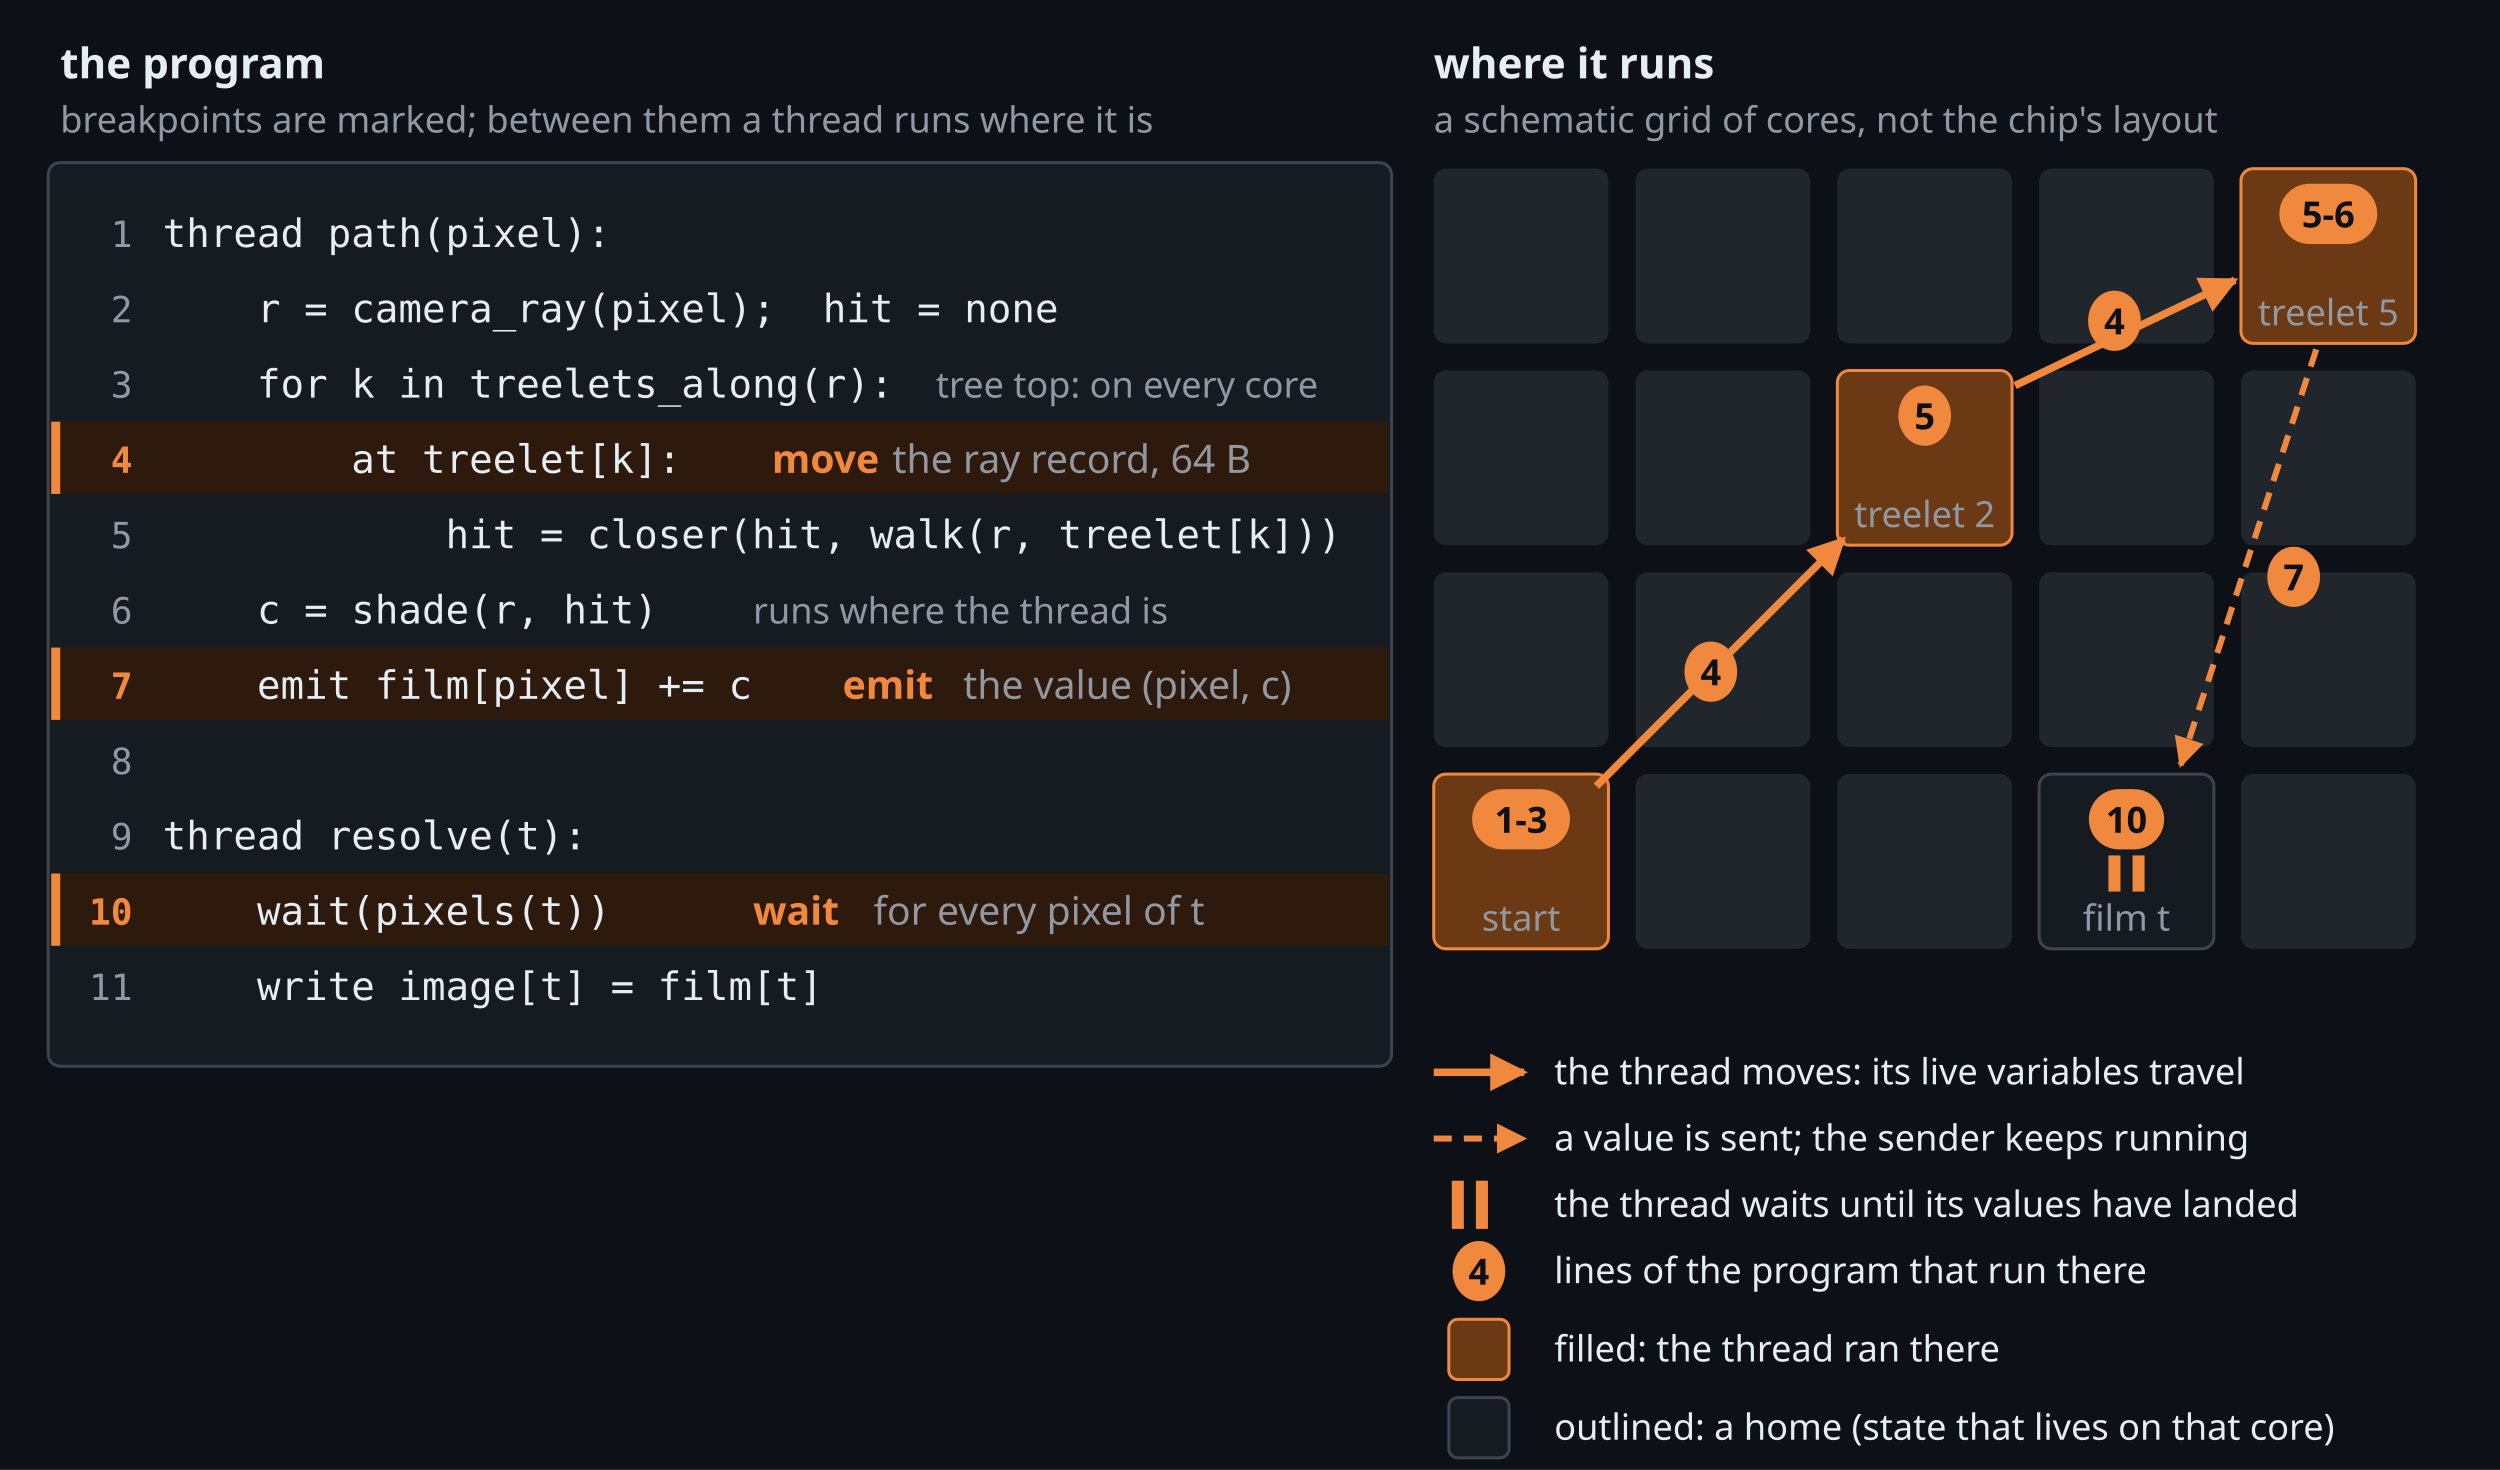
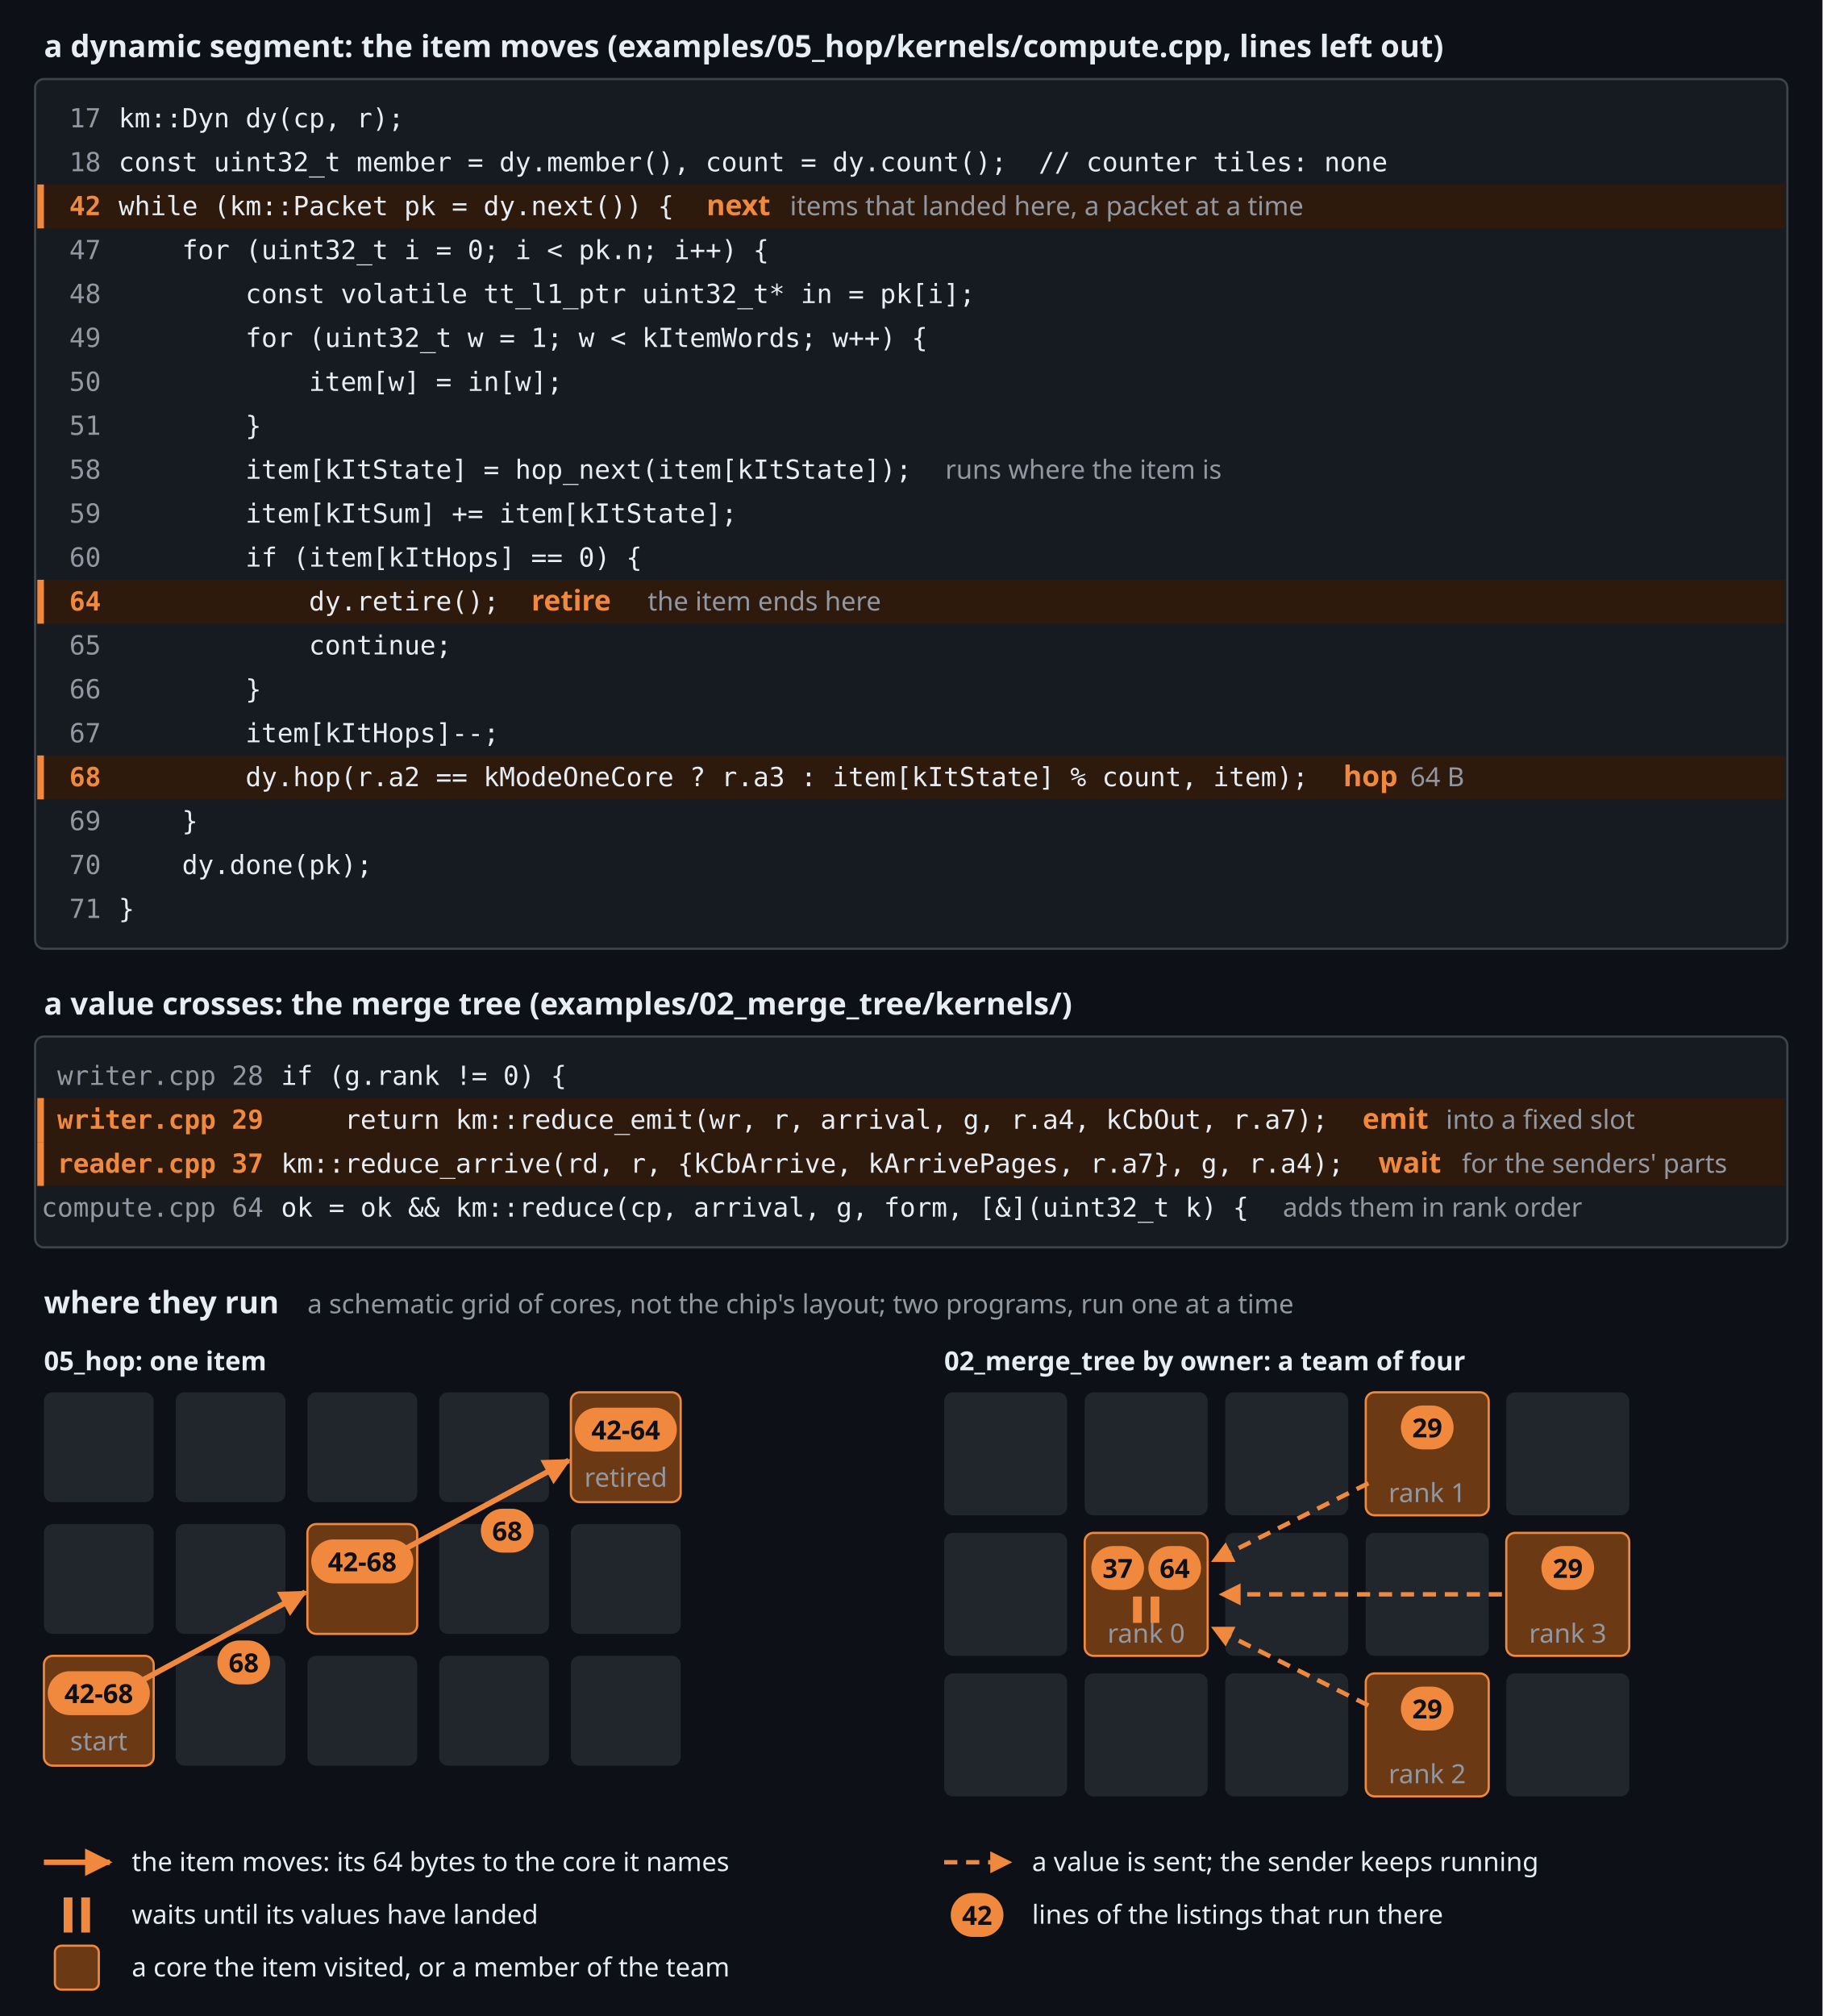
- <svg xmlns="http://www.w3.org/2000/svg" width="830" height="488" viewBox="0 0 830 488" role="img">
+ <svg xmlns="http://www.w3.org/2000/svg" width="830" height="918" viewBox="0 0 830 918" role="img">
  <style>
  text { font-family: -apple-system, 'Segoe UI', 'Noto Sans', Helvetica, Arial, sans-serif; font-size: 13px; fill: #e6edf3; }
-   .mono { font-family: ui-monospace, SFMono-Regular, Menlo, Consolas, 'DejaVu Sans Mono', monospace; }
+   .mono { font-family: ui-monospace, SFMono-Regular, Menlo, Consolas, 'DejaVu Sans Mono', monospace; font-size: 12px; }
  .b { font-weight: 600; }
  .h { font-size: 14px; font-weight: 600; }
  .m { fill: #9198a1; }
  .a { fill: #f0883e; }
  .s { font-size: 12px; }
  .box { fill: #161b22; stroke: #3d444d; stroke-width: 1; }
-   .plan { fill: none; stroke: #6e7681; stroke-width: 1; stroke-dasharray: 5 4; }
-   .dram { fill: #2d3540; stroke: none; }
-   .edge { fill: #161b22; stroke: #3d444d; stroke-width: 1; }
-   .off { fill: none; stroke: #3d444d; stroke-width: 1; stroke-dasharray: 3 3; }
-   .hot { fill: #f0883e; stroke: none; }
-   .on { fill: #0d1117; }
  .cell { fill: #21262d; stroke: none; }
  .team { fill: #6b3a14; stroke: #f0883e; stroke-width: 1; }
-   .abox { fill: #2d1a0c; stroke: #f0883e; stroke-width: 1.5; }
-   .ln { stroke: #6e7681; stroke-width: 1.5; fill: none; }
-   .thin { stroke: #6e7681; stroke-width: 1; fill: none; }
-   .grid { stroke: #3d444d; stroke-width: 1; fill: none; }
  .al { stroke: #f0883e; stroke-width: 2.5; fill: none; }
  .ad { stroke: #f0883e; stroke-width: 2; fill: none; stroke-dasharray: 6 4; }
-   .athin { stroke: #f0883e; stroke-width: 1.2; fill: none; }
</style>
  <defs>
    <marker id="ha" viewBox="0 0 10 10" refX="9" refY="5" markerWidth="5" markerHeight="5" orient="auto-start-reverse">
      <path d="M0,0 L10,5 L0,10 z" fill="#f0883e" />
    </marker>
-     <marker id="hl" viewBox="0 0 10 10" refX="9" refY="5" markerWidth="5" markerHeight="5" orient="auto-start-reverse">
-       <path d="M0,0 L10,5 L0,10 z" fill="#6e7681" />
-     </marker>
  </defs>
-   <rect width="830" height="488" fill="#0d1117" />
-   <text x="20" y="26" class="h" xml:space="preserve">the program</text>
-   <text x="20" y="44" class="s m" xml:space="preserve">breakpoints are marked; between them a thread runs where it is</text>
-   <rect x="16" y="54" width="446" height="300" rx="4" class="box" />
-   <text x="44" y="82" class="mono s m" text-anchor="end" xml:space="preserve">1</text>
-   <text x="54" y="82" class="mono" xml:space="preserve">thread path(pixel):</text>
-   <text x="44" y="107" class="mono s m" text-anchor="end" xml:space="preserve">2</text>
-   <text x="54" y="107" class="mono" xml:space="preserve">    r = camera_ray(pixel);  hit = none</text>
-   <text x="44" y="132" class="mono s m" text-anchor="end" xml:space="preserve">3</text>
-   <text x="54" y="132" class="mono" xml:space="preserve">    for k in treelets_along(r):</text>
-   <text x="310.73" y="132" class="s m" xml:space="preserve">tree top: on every core</text>
-   <rect x="17" y="140" width="444" height="24" fill="#2d1a0c" />
-   <rect x="17" y="140" width="3" height="24" fill="#f0883e" />
-   <text x="44" y="157" class="mono s b a" text-anchor="end" xml:space="preserve">4</text>
-   <text x="54" y="157" class="mono" xml:space="preserve">        at treelet[k]:</text>
-   <text x="256.26" y="157" class="b a" xml:space="preserve">move</text>
-   <text x="296.26" y="157" class="m" xml:space="preserve">the ray record, 64 B</text>
-   <text x="44" y="182" class="mono s m" text-anchor="end" xml:space="preserve">5</text>
-   <text x="54" y="182" class="mono" xml:space="preserve">            hit = closer(hit, walk(r, treelet[k]))</text>
-   <text x="44" y="207" class="mono s m" text-anchor="end" xml:space="preserve">6</text>
-   <text x="54" y="207" class="mono" xml:space="preserve">    c = shade(r, hit)</text>
-   <text x="250" y="207" class="s m" xml:space="preserve">runs where the thread is</text>
-   <rect x="17" y="215" width="444" height="24" fill="#2d1a0c" />
-   <rect x="17" y="215" width="3" height="24" fill="#f0883e" />
-   <text x="44" y="232" class="mono s b a" text-anchor="end" xml:space="preserve">7</text>
-   <text x="54" y="232" class="mono" xml:space="preserve">    emit film[pixel] += c</text>
-   <text x="279.75" y="232" class="b a" xml:space="preserve">emit</text>
-   <text x="319.75" y="232" class="m" xml:space="preserve">the value (pixel, c)</text>
-   <text x="44" y="257" class="mono s m" text-anchor="end" xml:space="preserve">8</text>
-   <text x="44" y="282" class="mono s m" text-anchor="end" xml:space="preserve">9</text>
-   <text x="54" y="282" class="mono" xml:space="preserve">thread resolve(t):</text>
-   <rect x="17" y="290" width="444" height="24" fill="#2d1a0c" />
-   <rect x="17" y="290" width="3" height="24" fill="#f0883e" />
-   <text x="44" y="307" class="mono s b a" text-anchor="end" xml:space="preserve">10</text>
-   <text x="54" y="307" class="mono" xml:space="preserve">    wait(pixels(t))</text>
-   <text x="250" y="307" class="b a" xml:space="preserve">wait</text>
-   <text x="290" y="307" class="m" xml:space="preserve">for every pixel of t</text>
-   <text x="44" y="332" class="mono s m" text-anchor="end" xml:space="preserve">11</text>
-   <text x="54" y="332" class="mono" xml:space="preserve">    write image[t] = film[t]</text>
-   <text x="476" y="26" class="h" xml:space="preserve">where it runs</text>
-   <text x="476" y="44" class="s m" xml:space="preserve">a schematic grid of cores, not the chip's layout</text>
-   <rect x="476" y="56" width="58" height="58" rx="4" class="cell" />
-   <rect x="543" y="56" width="58" height="58" rx="4" class="cell" />
-   <rect x="610" y="56" width="58" height="58" rx="4" class="cell" />
-   <rect x="677" y="56" width="58" height="58" rx="4" class="cell" />
-   <rect x="744" y="56" width="58" height="58" rx="4" class="team" />
-   <text x="773" y="108" class="s m" text-anchor="middle" xml:space="preserve">treelet 5</text>
-   <rect x="756.75" y="61" width="32.5" height="20" rx="10" fill="#f0883e" />
-   <text x="773" y="75.5" text-anchor="middle" class="b s" style="fill: #0d1117">5-6</text>
-   <rect x="476" y="123" width="58" height="58" rx="4" class="cell" />
-   <rect x="543" y="123" width="58" height="58" rx="4" class="cell" />
-   <rect x="610" y="123" width="58" height="58" rx="4" class="team" />
-   <text x="639" y="175" class="s m" text-anchor="middle" xml:space="preserve">treelet 2</text>
-   <rect x="630.25" y="128" width="17.5" height="20" rx="10" fill="#f0883e" />
-   <text x="639" y="142.5" text-anchor="middle" class="b s" style="fill: #0d1117">5</text>
-   <rect x="677" y="123" width="58" height="58" rx="4" class="cell" />
-   <rect x="744" y="123" width="58" height="58" rx="4" class="cell" />
-   <rect x="476" y="190" width="58" height="58" rx="4" class="cell" />
-   <rect x="543" y="190" width="58" height="58" rx="4" class="cell" />
-   <rect x="610" y="190" width="58" height="58" rx="4" class="cell" />
-   <rect x="677" y="190" width="58" height="58" rx="4" class="cell" />
-   <rect x="744" y="190" width="58" height="58" rx="4" class="cell" />
-   <rect x="476" y="257" width="58" height="58" rx="4" class="team" />
-   <text x="505" y="309" class="s m" text-anchor="middle" xml:space="preserve">start</text>
-   <rect x="488.75" y="262" width="32.5" height="20" rx="10" fill="#f0883e" />
-   <text x="505" y="276.5" text-anchor="middle" class="b s" style="fill: #0d1117">1-3</text>
-   <rect x="543" y="257" width="58" height="58" rx="4" class="cell" />
-   <rect x="610" y="257" width="58" height="58" rx="4" class="cell" />
-   <rect x="677" y="257" width="58" height="58" rx="4" class="box" />
-   <text x="706" y="309" class="s m" text-anchor="middle" xml:space="preserve">film t</text>
-   <rect x="744" y="257" width="58" height="58" rx="4" class="cell" />
-   <line x1="530" y1="261" x2="612" y2="179" class="al" marker-end="url(#ha)" />
-   <line x1="669" y1="128" x2="742" y2="93" class="al" marker-end="url(#ha)" />
-   <path d="M769,116 L724,254" class="ad" marker-end="url(#ha)" />
-   <rect x="559.25" y="213" width="17.5" height="20" rx="10" fill="#f0883e" />
-   <text x="568" y="227.5" text-anchor="middle" class="b s" style="fill: #0d1117">4</text>
-   <rect x="693.25" y="96.5" width="17.5" height="20" rx="10" fill="#f0883e" />
-   <text x="702" y="111" text-anchor="middle" class="b s" style="fill: #0d1117">4</text>
-   <rect x="752.75" y="181.5" width="17.5" height="20" rx="10" fill="#f0883e" />
-   <text x="761.5" y="196" text-anchor="middle" class="b s" style="fill: #0d1117">7</text>
-   <rect x="693.5" y="262" width="25" height="20" rx="10" fill="#f0883e" />
-   <text x="706" y="276.5" text-anchor="middle" class="b s" style="fill: #0d1117">10</text>
-   <rect x="700" y="284" width="4" height="12" fill="#f0883e" />
-   <rect x="708" y="284" width="4" height="12" fill="#f0883e" />
-   <line x1="476" y1="356" x2="506" y2="356" class="al" marker-end="url(#ha)" />
-   <text x="516" y="360" class="s" xml:space="preserve">the thread moves: its live variables travel</text>
-   <line x1="476" y1="378" x2="506" y2="378" class="ad" marker-end="url(#ha)" />
-   <text x="516" y="382" class="s" xml:space="preserve">a value is sent; the sender keeps running</text>
-   <rect x="482" y="392" width="4" height="16" fill="#f0883e" />
-   <rect x="490" y="392" width="4" height="16" fill="#f0883e" />
-   <text x="516" y="404" class="s" xml:space="preserve">the thread waits until its values have landed</text>
-   <rect x="482.25" y="412" width="17.5" height="20" rx="10" fill="#f0883e" />
-   <text x="491" y="426.5" text-anchor="middle" class="b s" style="fill: #0d1117">4</text>
-   <text x="516" y="426" class="s" xml:space="preserve">lines of the program that run there</text>
-   <rect x="481" y="438" width="20" height="20" rx="3" class="team" />
-   <text x="516" y="452" class="s" xml:space="preserve">filled: the thread ran there</text>
-   <rect x="481" y="464" width="20" height="20" rx="3" class="box" />
-   <text x="516" y="478" class="s" xml:space="preserve">outlined: a home (state that lives on that core)</text>
+   <rect width="830" height="918" fill="#0d1117" />
+   <text x="20" y="26" class="h" xml:space="preserve">a dynamic segment: the item moves (examples/05_hop/kernels/compute.cpp, lines left out)</text>
+   <rect x="16" y="36" width="798" height="396" rx="4" class="box" />
+   <text x="46" y="58" class="mono m" text-anchor="end" xml:space="preserve">17</text>
+   <text x="54" y="58" class="mono" xml:space="preserve">km::Dyn dy(cp, r);</text>
+   <text x="46" y="78" class="mono m" text-anchor="end" xml:space="preserve">18</text>
+   <text x="54" y="78" class="mono" xml:space="preserve">const uint32_t member = dy.member(), count = dy.count();  // counter tiles: none</text>
+   <rect x="17" y="84" width="796" height="20" fill="#2d1a0c" />
+   <rect x="17" y="84" width="3" height="20" fill="#f0883e" />
+   <text x="46" y="98" class="mono m b a" text-anchor="end" xml:space="preserve">42</text>
+   <text x="54" y="98" class="mono" xml:space="preserve">while (km::Packet pk = dy.next()) {</text>
+   <text x="321.75" y="98" class="b a" xml:space="preserve">next</text>
+   <text x="359.75" y="98" class="s m" xml:space="preserve">items that landed here, a packet at a time</text>
+   <text x="46" y="118" class="mono m" text-anchor="end" xml:space="preserve">47</text>
+   <text x="54" y="118" class="mono" xml:space="preserve">    for (uint32_t i = 0; i &lt; pk.n; i++) {</text>
+   <text x="46" y="138" class="mono m" text-anchor="end" xml:space="preserve">48</text>
+   <text x="54" y="138" class="mono" xml:space="preserve">        const volatile tt_l1_ptr uint32_t* in = pk[i];</text>
+   <text x="46" y="158" class="mono m" text-anchor="end" xml:space="preserve">49</text>
+   <text x="54" y="158" class="mono" xml:space="preserve">        for (uint32_t w = 1; w &lt; kItemWords; w++) {</text>
+   <text x="46" y="178" class="mono m" text-anchor="end" xml:space="preserve">50</text>
+   <text x="54" y="178" class="mono" xml:space="preserve">            item[w] = in[w];</text>
+   <text x="46" y="198" class="mono m" text-anchor="end" xml:space="preserve">51</text>
+   <text x="54" y="198" class="mono" xml:space="preserve">        }</text>
+   <text x="46" y="218" class="mono m" text-anchor="end" xml:space="preserve">58</text>
+   <text x="54" y="218" class="mono" xml:space="preserve">        item[kItState] = hop_next(item[kItState]);</text>
+   <text x="430.5" y="218" class="s m" xml:space="preserve">runs where the item is</text>
+   <text x="46" y="238" class="mono m" text-anchor="end" xml:space="preserve">59</text>
+   <text x="54" y="238" class="mono" xml:space="preserve">        item[kItSum] += item[kItState];</text>
+   <text x="46" y="258" class="mono m" text-anchor="end" xml:space="preserve">60</text>
+   <text x="54" y="258" class="mono" xml:space="preserve">        if (item[kItHops] == 0) {</text>
+   <rect x="17" y="264" width="796" height="20" fill="#2d1a0c" />
+   <rect x="17" y="264" width="3" height="20" fill="#f0883e" />
+   <text x="46" y="278" class="mono m b a" text-anchor="end" xml:space="preserve">64</text>
+   <text x="54" y="278" class="mono" xml:space="preserve">            dy.retire();</text>
+   <text x="242.0" y="278" class="b a" xml:space="preserve">retire</text>
+   <text x="295.0" y="278" class="s m" xml:space="preserve">the item ends here</text>
+   <text x="46" y="298" class="mono m" text-anchor="end" xml:space="preserve">65</text>
+   <text x="54" y="298" class="mono" xml:space="preserve">            continue;</text>
+   <text x="46" y="318" class="mono m" text-anchor="end" xml:space="preserve">66</text>
+   <text x="54" y="318" class="mono" xml:space="preserve">        }</text>
+   <text x="46" y="338" class="mono m" text-anchor="end" xml:space="preserve">67</text>
+   <text x="54" y="338" class="mono" xml:space="preserve">        item[kItHops]--;</text>
+   <rect x="17" y="344" width="796" height="20" fill="#2d1a0c" />
+   <rect x="17" y="344" width="3" height="20" fill="#f0883e" />
+   <text x="46" y="358" class="mono m b a" text-anchor="end" xml:space="preserve">68</text>
+   <text x="54" y="358" class="mono" xml:space="preserve">        dy.hop(r.a2 == kModeOneCore ? r.a3 : item[kItState] % count, item);</text>
+   <text x="611.75" y="358" class="b a" xml:space="preserve">hop</text>
+   <text x="642.25" y="358" class="s m" xml:space="preserve">64 B</text>
+   <text x="46" y="378" class="mono m" text-anchor="end" xml:space="preserve">69</text>
+   <text x="54" y="378" class="mono" xml:space="preserve">    }</text>
+   <text x="46" y="398" class="mono m" text-anchor="end" xml:space="preserve">70</text>
+   <text x="54" y="398" class="mono" xml:space="preserve">    dy.done(pk);</text>
+   <text x="46" y="418" class="mono m" text-anchor="end" xml:space="preserve">71</text>
+   <text x="54" y="418" class="mono" xml:space="preserve">}</text>
+   <text x="20" y="462" class="h" xml:space="preserve">a value crosses: the merge tree (examples/02_merge_tree/kernels/)</text>
+   <rect x="16" y="472" width="798" height="96" rx="4" class="box" />
+   <text x="120" y="494" class="mono m" text-anchor="end" xml:space="preserve">writer.cpp 28</text>
+   <text x="128" y="494" class="mono" xml:space="preserve">if (g.rank != 0) {</text>
+   <rect x="17" y="500" width="796" height="20" fill="#2d1a0c" />
+   <rect x="17" y="500" width="3" height="20" fill="#f0883e" />
+   <text x="120" y="514" class="mono m b a" text-anchor="end" xml:space="preserve">writer.cpp 29</text>
+   <text x="128" y="514" class="mono" xml:space="preserve">    return km::reduce_emit(wr, r, arrival, g, r.a4, kCbOut, r.a7);</text>
+   <text x="620.5" y="514" class="b a" xml:space="preserve">emit</text>
+   <text x="658.5" y="514" class="s m" xml:space="preserve">into a fixed slot</text>
+   <rect x="17" y="520" width="796" height="20" fill="#2d1a0c" />
+   <rect x="17" y="520" width="3" height="20" fill="#f0883e" />
+   <text x="120" y="534" class="mono m b a" text-anchor="end" xml:space="preserve">reader.cpp 37</text>
+   <text x="128" y="534" class="mono" xml:space="preserve">km::reduce_arrive(rd, r, {kCbArrive, kArrivePages, r.a7}, g, r.a4);</text>
+   <text x="627.75" y="534" class="b a" xml:space="preserve">wait</text>
+   <text x="665.75" y="534" class="s m" xml:space="preserve">for the senders' parts</text>
+   <text x="120" y="554" class="mono m" text-anchor="end" xml:space="preserve">compute.cpp 64</text>
+   <text x="128" y="554" class="mono" xml:space="preserve">ok = ok &amp;&amp; km::reduce(cp, arrival, g, form, [&amp;](uint32_t k) {</text>
+   <text x="584.25" y="554" class="s m" xml:space="preserve">adds them in rank order</text>
+   <text x="20" y="598" class="h" xml:space="preserve">where they run</text>
+   <text x="140" y="598" class="s m" xml:space="preserve">a schematic grid of cores, not the chip's layout; two programs, run one at a time</text>
+   <text x="20" y="624" class="s b" xml:space="preserve">05_hop: one item</text>
+   <rect x="20" y="634" width="50" height="50" rx="4" class="cell" />
+   <rect x="80" y="634" width="50" height="50" rx="4" class="cell" />
+   <rect x="140" y="634" width="50" height="50" rx="4" class="cell" />
+   <rect x="200" y="634" width="50" height="50" rx="4" class="cell" />
+   <rect x="260" y="634" width="50" height="50" rx="4" class="team" />
+   <rect x="20" y="694" width="50" height="50" rx="4" class="cell" />
+   <rect x="80" y="694" width="50" height="50" rx="4" class="cell" />
+   <rect x="140" y="694" width="50" height="50" rx="4" class="team" />
+   <rect x="200" y="694" width="50" height="50" rx="4" class="cell" />
+   <rect x="260" y="694" width="50" height="50" rx="4" class="cell" />
+   <rect x="20" y="754" width="50" height="50" rx="4" class="team" />
+   <rect x="80" y="754" width="50" height="50" rx="4" class="cell" />
+   <rect x="140" y="754" width="50" height="50" rx="4" class="cell" />
+   <rect x="200" y="754" width="50" height="50" rx="4" class="cell" />
+   <rect x="260" y="754" width="50" height="50" rx="4" class="cell" />
+   <line x1="65.0" y1="765.0" x2="139.0" y2="725.0" class="al" marker-end="url(#ha)" />
+   <line x1="185.0" y1="705.0" x2="259.0" y2="665.0" class="al" marker-end="url(#ha)" />
+   <rect x="21.75" y="761.0" width="46.50" height="20" rx="10" fill="#f0883e" />
+   <text x="45.0" y="775.5" text-anchor="middle" class="b s" style="fill: #0d1117">42-68</text>
+   <text x="45.0" y="797.0" class="s m" text-anchor="middle" xml:space="preserve">start</text>
+   <rect x="141.75" y="701.0" width="46.50" height="20" rx="10" fill="#f0883e" />
+   <text x="165.0" y="715.5" text-anchor="middle" class="b s" style="fill: #0d1117">42-68</text>
+   <rect x="261.75" y="641.0" width="46.50" height="20" rx="10" fill="#f0883e" />
+   <text x="285.0" y="655.5" text-anchor="middle" class="b s" style="fill: #0d1117">42-64</text>
+   <text x="285.0" y="677.0" class="s m" text-anchor="middle" xml:space="preserve">retired</text>
+   <rect x="99.00" y="747.0" width="24.00" height="20" rx="10" fill="#f0883e" />
+   <text x="111.0" y="761.5" text-anchor="middle" class="b s" style="fill: #0d1117">68</text>
+   <rect x="219.00" y="687.0" width="24.00" height="20" rx="10" fill="#f0883e" />
+   <text x="231.0" y="701.5" text-anchor="middle" class="b s" style="fill: #0d1117">68</text>
+   <text x="430" y="624" class="s b" xml:space="preserve">02_merge_tree by owner: a team of four</text>
+   <rect x="430" y="634" width="56" height="56" rx="4" class="cell" />
+   <rect x="494" y="634" width="56" height="56" rx="4" class="cell" />
+   <rect x="558" y="634" width="56" height="56" rx="4" class="cell" />
+   <rect x="622" y="634" width="56" height="56" rx="4" class="team" />
+   <rect x="686" y="634" width="56" height="56" rx="4" class="cell" />
+   <rect x="430" y="698" width="56" height="56" rx="4" class="cell" />
+   <rect x="494" y="698" width="56" height="56" rx="4" class="team" />
+   <rect x="558" y="698" width="56" height="56" rx="4" class="cell" />
+   <rect x="622" y="698" width="56" height="56" rx="4" class="cell" />
+   <rect x="686" y="698" width="56" height="56" rx="4" class="team" />
+   <rect x="430" y="762" width="56" height="56" rx="4" class="cell" />
+   <rect x="494" y="762" width="56" height="56" rx="4" class="cell" />
+   <rect x="558" y="762" width="56" height="56" rx="4" class="cell" />
+   <rect x="622" y="762" width="56" height="56" rx="4" class="team" />
+   <rect x="686" y="762" width="56" height="56" rx="4" class="cell" />
+   <text x="522" y="748" class="s m" text-anchor="middle" xml:space="preserve">rank 0</text>
+   <text x="650" y="684" class="s m" text-anchor="middle" xml:space="preserve">rank 1</text>
+   <line x1="623.2" y1="675.4" x2="552.4" y2="710.8" class="ad" marker-end="url(#ha)" />
+   <rect x="638.00" y="640" width="24.00" height="20" rx="10" fill="#f0883e" />
+   <text x="650" y="654.5" text-anchor="middle" class="b s" style="fill: #0d1117">29</text>
+   <text x="650" y="812" class="s m" text-anchor="middle" xml:space="preserve">rank 2</text>
+   <line x1="623.2" y1="776.6" x2="552.4" y2="741.2" class="ad" marker-end="url(#ha)" />
+   <rect x="638.00" y="768" width="24.00" height="20" rx="10" fill="#f0883e" />
+   <text x="650" y="782.5" text-anchor="middle" class="b s" style="fill: #0d1117">29</text>
+   <text x="714" y="748" class="s m" text-anchor="middle" xml:space="preserve">rank 3</text>
+   <line x1="684.0" y1="726.0" x2="556.0" y2="726.0" class="ad" marker-end="url(#ha)" />
+   <rect x="702.00" y="704" width="24.00" height="20" rx="10" fill="#f0883e" />
+   <text x="714" y="718.5" text-anchor="middle" class="b s" style="fill: #0d1117">29</text>
+   <rect x="497.00" y="704" width="24.00" height="20" rx="10" fill="#f0883e" />
+   <text x="509" y="718.5" text-anchor="middle" class="b s" style="fill: #0d1117">37</text>
+   <rect x="523.00" y="704" width="24.00" height="20" rx="10" fill="#f0883e" />
+   <text x="535" y="718.5" text-anchor="middle" class="b s" style="fill: #0d1117">64</text>
+   <rect x="516" y="727" width="4" height="12" fill="#f0883e" />
+   <rect x="524" y="727" width="4" height="12" fill="#f0883e" />
+   <line x1="20" y1="848" x2="50" y2="848" class="al" marker-end="url(#ha)" />
+   <text x="60" y="852" class="s" xml:space="preserve">the item moves: its 64 bytes to the core it names</text>
+   <line x1="430" y1="848" x2="460" y2="848" class="ad" marker-end="url(#ha)" />
+   <text x="470" y="852" class="s" xml:space="preserve">a value is sent; the sender keeps running</text>
+   <rect x="29" y="864" width="4" height="16" fill="#f0883e" />
+   <rect x="37" y="864" width="4" height="16" fill="#f0883e" />
+   <text x="60" y="876" class="s" xml:space="preserve">waits until its values have landed</text>
+   <rect x="433.00" y="862" width="24.00" height="20" rx="10" fill="#f0883e" />
+   <text x="445" y="876.5" text-anchor="middle" class="b s" style="fill: #0d1117">42</text>
+   <text x="470" y="876" class="s" xml:space="preserve">lines of the listings that run there</text>
+   <rect x="25" y="886" width="20" height="20" rx="3" class="team" />
+   <text x="60" y="900" class="s" xml:space="preserve">a core the item visited, or a member of the team</text>
</svg>
